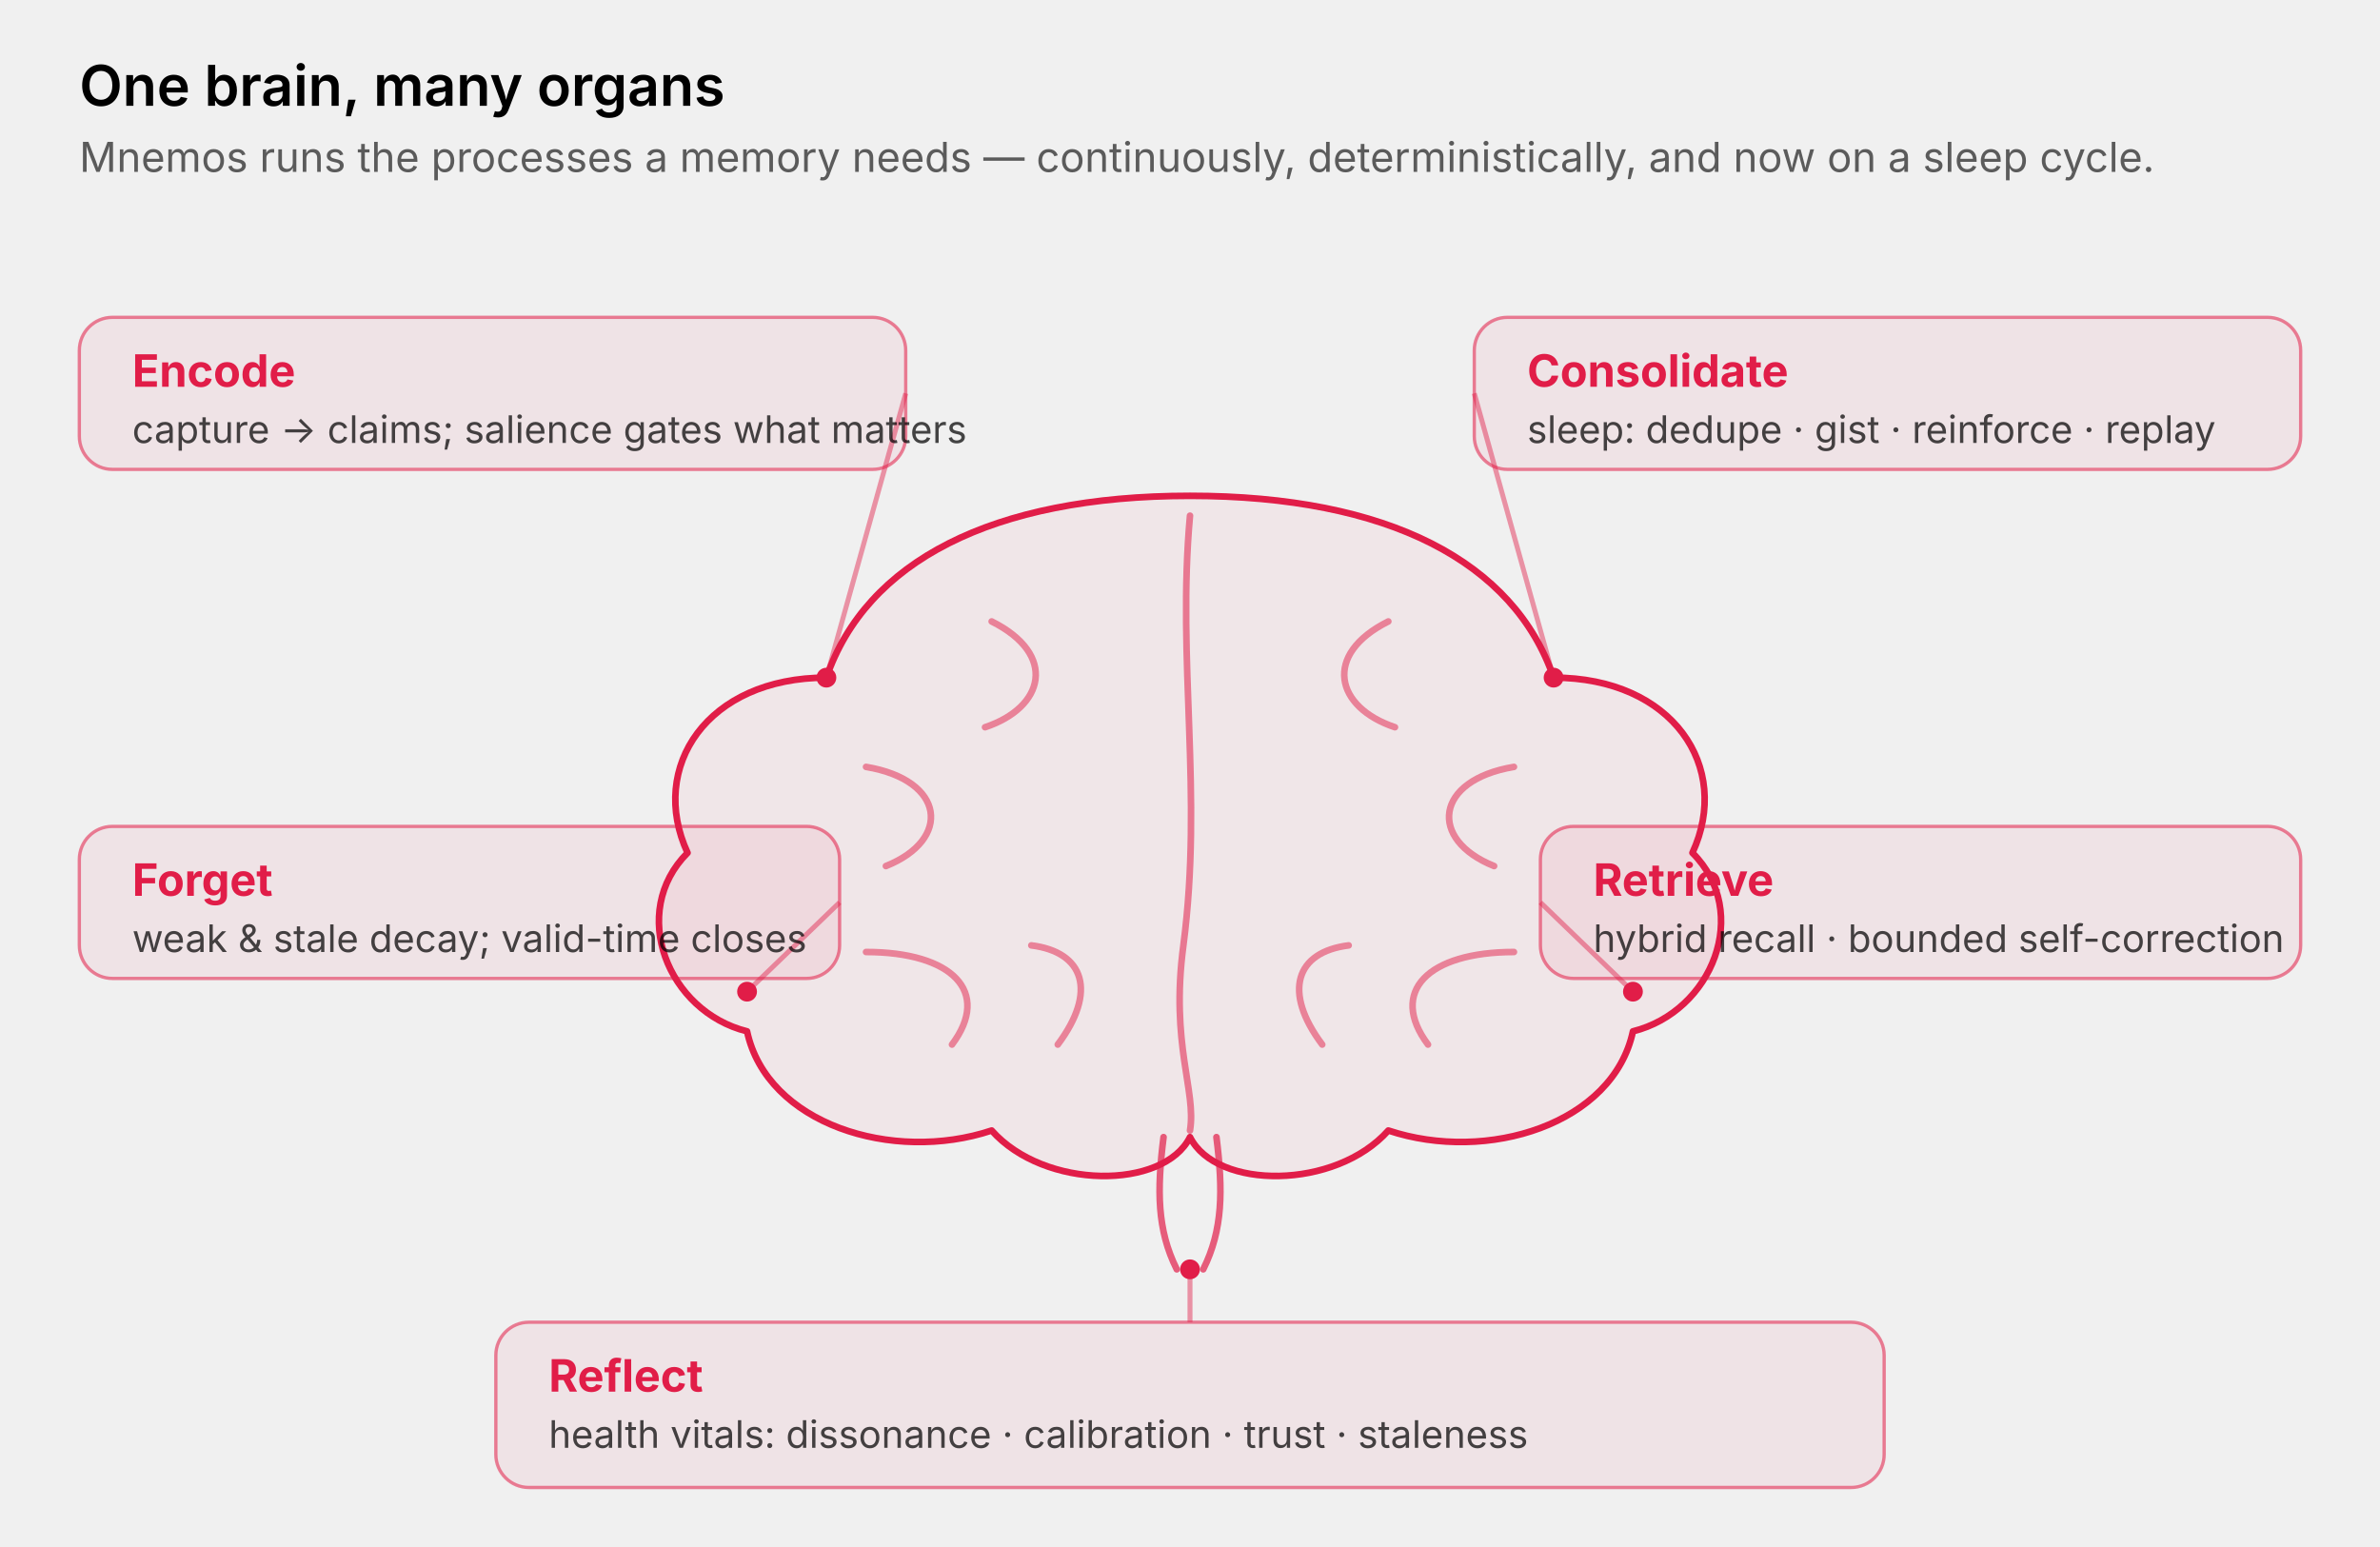
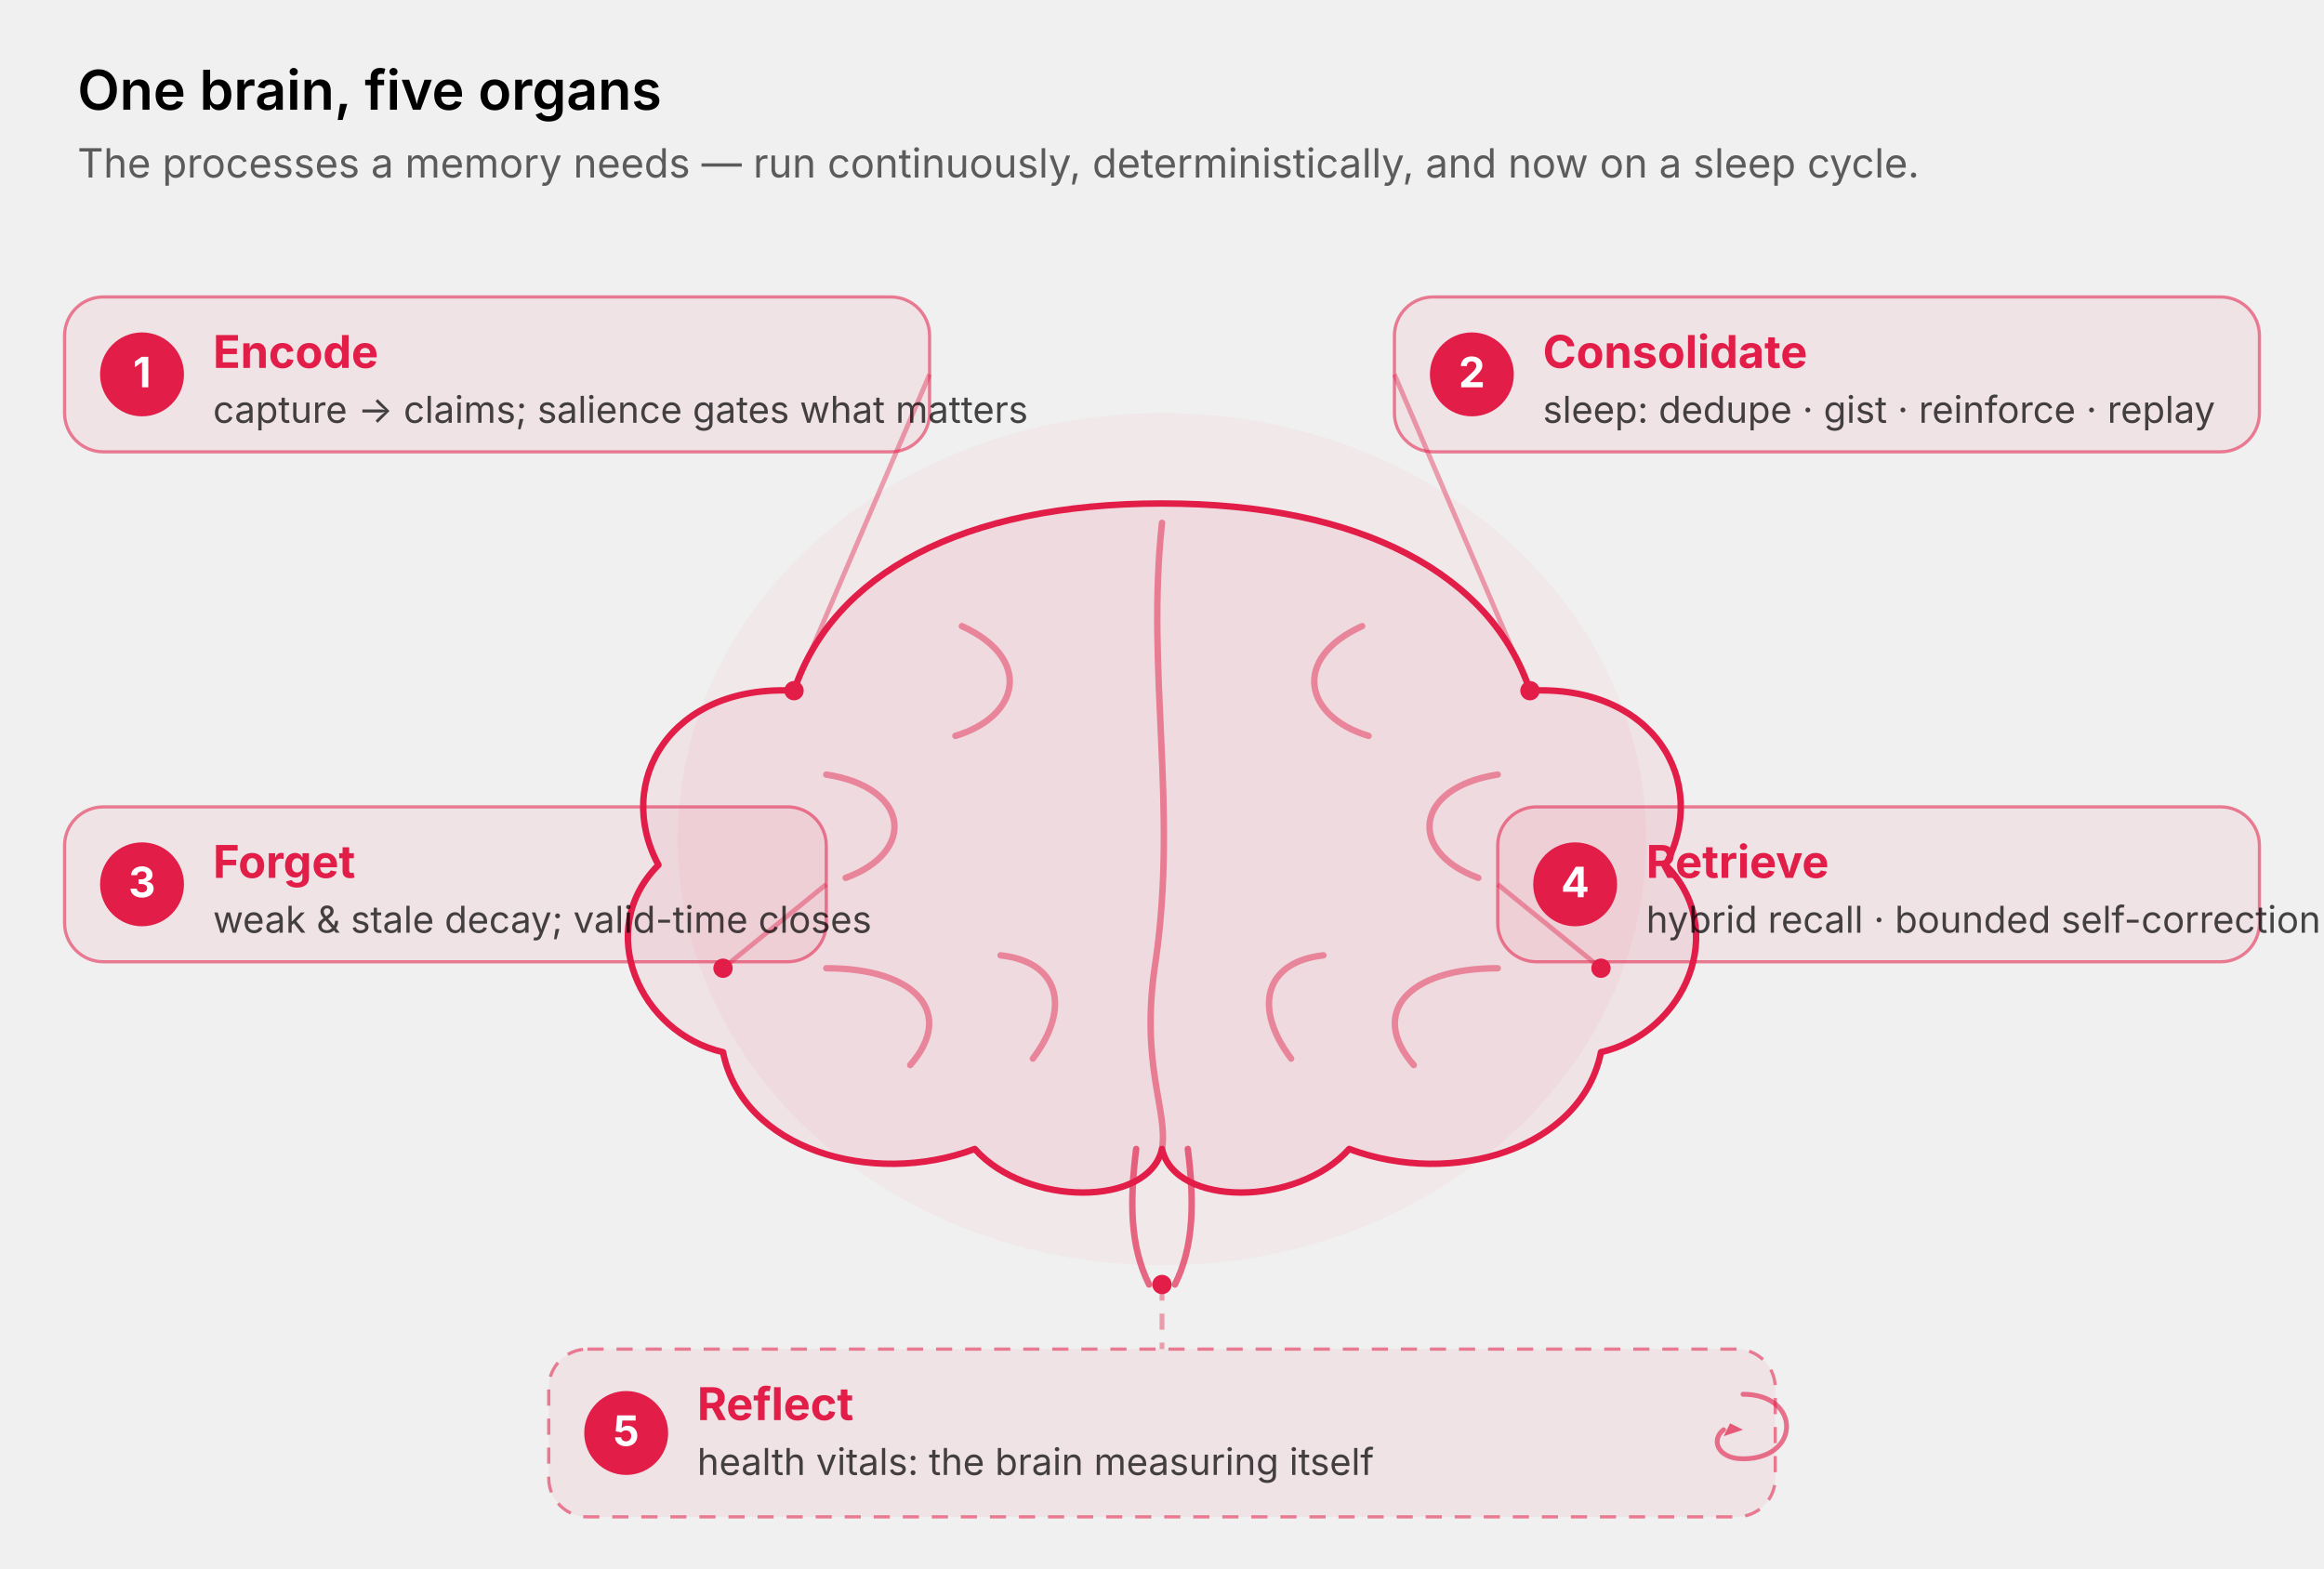
- <svg xmlns="http://www.w3.org/2000/svg" width="720" height="468" viewBox="0 0 720 468" role="img" aria-label="A stylized brain surrounded by the five cognitive processes Mnemos runs: encode, consolidate, forget, retrieve, and reflect — the last being the brain-health vitals." font-family="system-ui, -apple-system, Segoe UI, sans-serif">
-   <text x="24" y="32" fill="currentColor" font-size="17" font-weight="600">One brain, many organs</text>
-   <text x="24" y="52" fill="currentColor" opacity="0.62" font-size="12.5">Mnemos runs the processes a memory needs — continuously, deterministically, and now on a sleep cycle.</text>
+ <svg xmlns="http://www.w3.org/2000/svg" width="720" height="486" viewBox="0 0 720 486" role="img" aria-label="A stylized brain surrounded by the five cognitive processes Mnemos runs, numbered in order: encode, consolidate, forget, retrieve, and reflect — the last being the brain-health vitals, the brain measuring itself." font-family="system-ui, -apple-system, Segoe UI, sans-serif">
+   <text x="24" y="34" fill="currentColor" font-size="17" font-weight="600">One brain, five organs</text>
+   <text x="24" y="55" fill="currentColor" opacity="0.62" font-size="12.5">The processes a memory needs — run continuously, deterministically, and now on a sleep cycle.</text>
+   <ellipse cx="360" cy="260" rx="150" ry="132" fill="#E11D48" fill-opacity="0.04" />
  <g stroke="#E11D48" fill="none" stroke-width="2" stroke-linecap="round" stroke-linejoin="round">
-     <path d="M360 150 C 300 150 262 170 250 205 C 214 205 196 232 208 258 C 190 276 202 306 226 312 C 232 340 270 352 300 342 C 316 360 352 360 360 344 C 368 360 404 360 420 342 C 450 352 488 340 494 312 C 518 306 530 276 512 258 C 524 232 506 205 470 205 C 458 170 420 150 360 150 Z" fill="#E11D48" fill-opacity="0.05" />
-     <path d="M360 156 C 356 200 364 240 358 286 C 354 316 362 330 360 342" opacity="0.55" />
-     <path d="M300 188 C 320 198 316 214 298 220" opacity="0.5" />
-     <path d="M262 232 C 286 236 288 254 268 262" opacity="0.5" />
-     <path d="M262 288 C 288 288 300 300 288 316" opacity="0.5" />
-     <path d="M320 316 C 332 300 328 288 312 286" opacity="0.5" />
-     <path d="M420 188 C 400 198 404 214 422 220" opacity="0.5" />
-     <path d="M458 232 C 434 236 432 254 452 262" opacity="0.5" />
-     <path d="M458 288 C 432 288 420 300 432 316" opacity="0.5" />
-     <path d="M400 316 C 388 300 392 288 408 286" opacity="0.5" />
-     <path d="M352 344 C 350 360 350 372 356 384 M368 344 C 370 360 370 372 364 384" opacity="0.7" />
+     <path d="M360 156 C 298 156 258 178 246 214 C 208 212 190 242 204 268 C 184 288 198 320 224 326 C 230 356 270 368 302 356 C 318 374 356 374 360 356 C 364 374 402 374 418 356 C 450 368 490 356 496 326 C 522 320 536 288 516 268 C 530 242 512 212 474 214 C 462 178 422 156 360 156 Z" fill="#E11D48" fill-opacity="0.06" />
+     <path d="M360 162 C 355 208 365 250 358 298 C 353 330 362 344 360 356" opacity="0.5" />
+     <path d="M298 194 C 320 204 316 222 296 228" opacity="0.45" />
+     <path d="M256 240 C 282 244 284 264 262 272" opacity="0.45" />
+     <path d="M256 300 C 284 300 296 314 282 330" opacity="0.45" />
+     <path d="M320 328 C 332 312 328 298 310 296" opacity="0.45" />
+     <path d="M422 194 C 400 204 404 222 424 228" opacity="0.45" />
+     <path d="M464 240 C 438 244 436 264 458 272" opacity="0.45" />
+     <path d="M464 300 C 436 300 424 314 438 330" opacity="0.45" />
+     <path d="M400 328 C 388 312 392 298 410 296" opacity="0.45" />
+     <path d="M352 356 C 350 372 350 386 356 398 M368 356 C 370 372 370 386 364 398" opacity="0.65" />
  </g>
-   <line x1="250" y1="205" x2="274" y2="119" stroke="#E11D48" stroke-opacity="0.45" stroke-width="1.5" />
-   <circle cx="250" cy="205" r="3" fill="#E11D48" />
-   <rect x="24" y="96" width="250" height="46" rx="10" fill="#E11D48" fill-opacity="0.06" stroke="#E11D48" stroke-opacity="0.55" />
-   <text x="40" y="117" fill="#E11D48" font-size="13.5" font-weight="700">Encode</text>
-   <text x="40" y="134" fill="currentColor" opacity="0.72" font-size="11.5">capture → claims; salience gates what matters</text>
-   <line x1="470" y1="205" x2="446" y2="119" stroke="#E11D48" stroke-opacity="0.45" stroke-width="1.5" />
-   <circle cx="470" cy="205" r="3" fill="#E11D48" />
-   <rect x="446" y="96" width="250" height="46" rx="10" fill="#E11D48" fill-opacity="0.06" stroke="#E11D48" stroke-opacity="0.55" />
-   <text x="462" y="117" fill="#E11D48" font-size="13.5" font-weight="700">Consolidate</text>
-   <text x="462" y="134" fill="currentColor" opacity="0.72" font-size="11.5">sleep: dedupe · gist · reinforce · replay</text>
-   <line x1="226" y1="300" x2="254" y2="273" stroke="#E11D48" stroke-opacity="0.45" stroke-width="1.5" />
-   <circle cx="226" cy="300" r="3" fill="#E11D48" />
-   <rect x="24" y="250" width="230" height="46" rx="10" fill="#E11D48" fill-opacity="0.06" stroke="#E11D48" stroke-opacity="0.55" />
-   <text x="40" y="271" fill="#E11D48" font-size="13.5" font-weight="700">Forget</text>
-   <text x="40" y="288" fill="currentColor" opacity="0.72" font-size="11.5">weak &amp; stale decay; valid-time closes</text>
-   <line x1="494" y1="300" x2="466" y2="273" stroke="#E11D48" stroke-opacity="0.45" stroke-width="1.5" />
-   <circle cx="494" cy="300" r="3" fill="#E11D48" />
-   <rect x="466" y="250" width="230" height="46" rx="10" fill="#E11D48" fill-opacity="0.06" stroke="#E11D48" stroke-opacity="0.55" />
-   <text x="482" y="271" fill="#E11D48" font-size="13.5" font-weight="700">Retrieve</text>
-   <text x="482" y="288" fill="currentColor" opacity="0.72" font-size="11.5">hybrid recall · bounded self-correction</text>
-   <line x1="360" y1="384" x2="360" y2="400" stroke="#E11D48" stroke-opacity="0.45" stroke-width="1.5" />
-   <circle cx="360" cy="384" r="3" fill="#E11D48" />
-   <rect x="150" y="400" width="420" height="50" rx="10" fill="#E11D48" fill-opacity="0.06" stroke="#E11D48" stroke-opacity="0.55" />
-   <text x="166" y="421" fill="#E11D48" font-size="13.5" font-weight="700">Reflect</text>
-   <text x="166" y="438" fill="currentColor" opacity="0.72" font-size="11.5">health vitals: dissonance · calibration · trust · staleness</text>
+   <line x1="246" y1="214" x2="288" y2="116" stroke="#E11D48" stroke-opacity="0.4" stroke-width="1.5" />
+   <circle cx="246" cy="214" r="3" fill="#E11D48" />
+   <rect x="20" y="92" width="268" height="48" rx="12" fill="#E11D48" fill-opacity="0.06" stroke="#E11D48" stroke-opacity="0.55" />
+   <circle cx="44" cy="116.0" r="13" fill="#E11D48" />
+   <text x="44" y="120" fill="#fff" font-size="13" font-weight="700" text-anchor="middle">1</text>
+   <text x="66" y="114" fill="#E11D48" font-size="14" font-weight="700">Encode</text>
+   <text x="66" y="131" fill="currentColor" opacity="0.72" font-size="11.5">capture → claims; salience gates what matters</text>
+   <line x1="474" y1="214" x2="432" y2="116" stroke="#E11D48" stroke-opacity="0.4" stroke-width="1.5" />
+   <circle cx="474" cy="214" r="3" fill="#E11D48" />
+   <rect x="432" y="92" width="268" height="48" rx="12" fill="#E11D48" fill-opacity="0.06" stroke="#E11D48" stroke-opacity="0.55" />
+   <circle cx="456" cy="116.0" r="13" fill="#E11D48" />
+   <text x="456" y="120" fill="#fff" font-size="13" font-weight="700" text-anchor="middle">2</text>
+   <text x="478" y="114" fill="#E11D48" font-size="14" font-weight="700">Consolidate</text>
+   <text x="478" y="131" fill="currentColor" opacity="0.72" font-size="11.5">sleep: dedupe · gist · reinforce · replay</text>
+   <line x1="224" y1="300" x2="256" y2="274" stroke="#E11D48" stroke-opacity="0.4" stroke-width="1.5" />
+   <circle cx="224" cy="300" r="3" fill="#E11D48" />
+   <rect x="20" y="250" width="236" height="48" rx="12" fill="#E11D48" fill-opacity="0.06" stroke="#E11D48" stroke-opacity="0.55" />
+   <circle cx="44" cy="274.0" r="13" fill="#E11D48" />
+   <text x="44" y="278" fill="#fff" font-size="13" font-weight="700" text-anchor="middle">3</text>
+   <text x="66" y="272" fill="#E11D48" font-size="14" font-weight="700">Forget</text>
+   <text x="66" y="289" fill="currentColor" opacity="0.72" font-size="11.5">weak &amp; stale decay; valid-time closes</text>
+   <line x1="496" y1="300" x2="464" y2="274" stroke="#E11D48" stroke-opacity="0.4" stroke-width="1.5" />
+   <circle cx="496" cy="300" r="3" fill="#E11D48" />
+   <rect x="464" y="250" width="236" height="48" rx="12" fill="#E11D48" fill-opacity="0.06" stroke="#E11D48" stroke-opacity="0.55" />
+   <circle cx="488" cy="274.0" r="13" fill="#E11D48" />
+   <text x="488" y="278" fill="#fff" font-size="13" font-weight="700" text-anchor="middle">4</text>
+   <text x="510" y="272" fill="#E11D48" font-size="14" font-weight="700">Retrieve</text>
+   <text x="510" y="289" fill="currentColor" opacity="0.72" font-size="11.5">hybrid recall · bounded self-correction</text>
+   <line x1="360" y1="398" x2="360" y2="418" stroke="#E11D48" stroke-opacity="0.4" stroke-width="1.5" stroke-dasharray="5 4" />
+   <circle cx="360" cy="398" r="3" fill="#E11D48" />
+   <rect x="170" y="418" width="380" height="52" rx="12" fill="#E11D48" fill-opacity="0.06" stroke="#E11D48" stroke-opacity="0.55" stroke-dasharray="5 4" />
+   <circle cx="194" cy="444.0" r="13" fill="#E11D48" />
+   <text x="194" y="448" fill="#fff" font-size="13" font-weight="700" text-anchor="middle">5</text>
+   <text x="216" y="440" fill="#E11D48" font-size="14" font-weight="700">Reflect</text>
+   <text x="216" y="457" fill="currentColor" opacity="0.72" font-size="11.5">health vitals: the brain measuring itself</text>
+   <path d="M540 432 c 18 0 18 20 0 20 c -8 0 -10 -6 -6 -9" fill="none" stroke="#E11D48" stroke-opacity="0.6" stroke-width="1.5" stroke-linecap="round" />
+   <path d="M534 445 l 2 -4 l 4 2 z" fill="#E11D48" fill-opacity="0.7" />
</svg>
